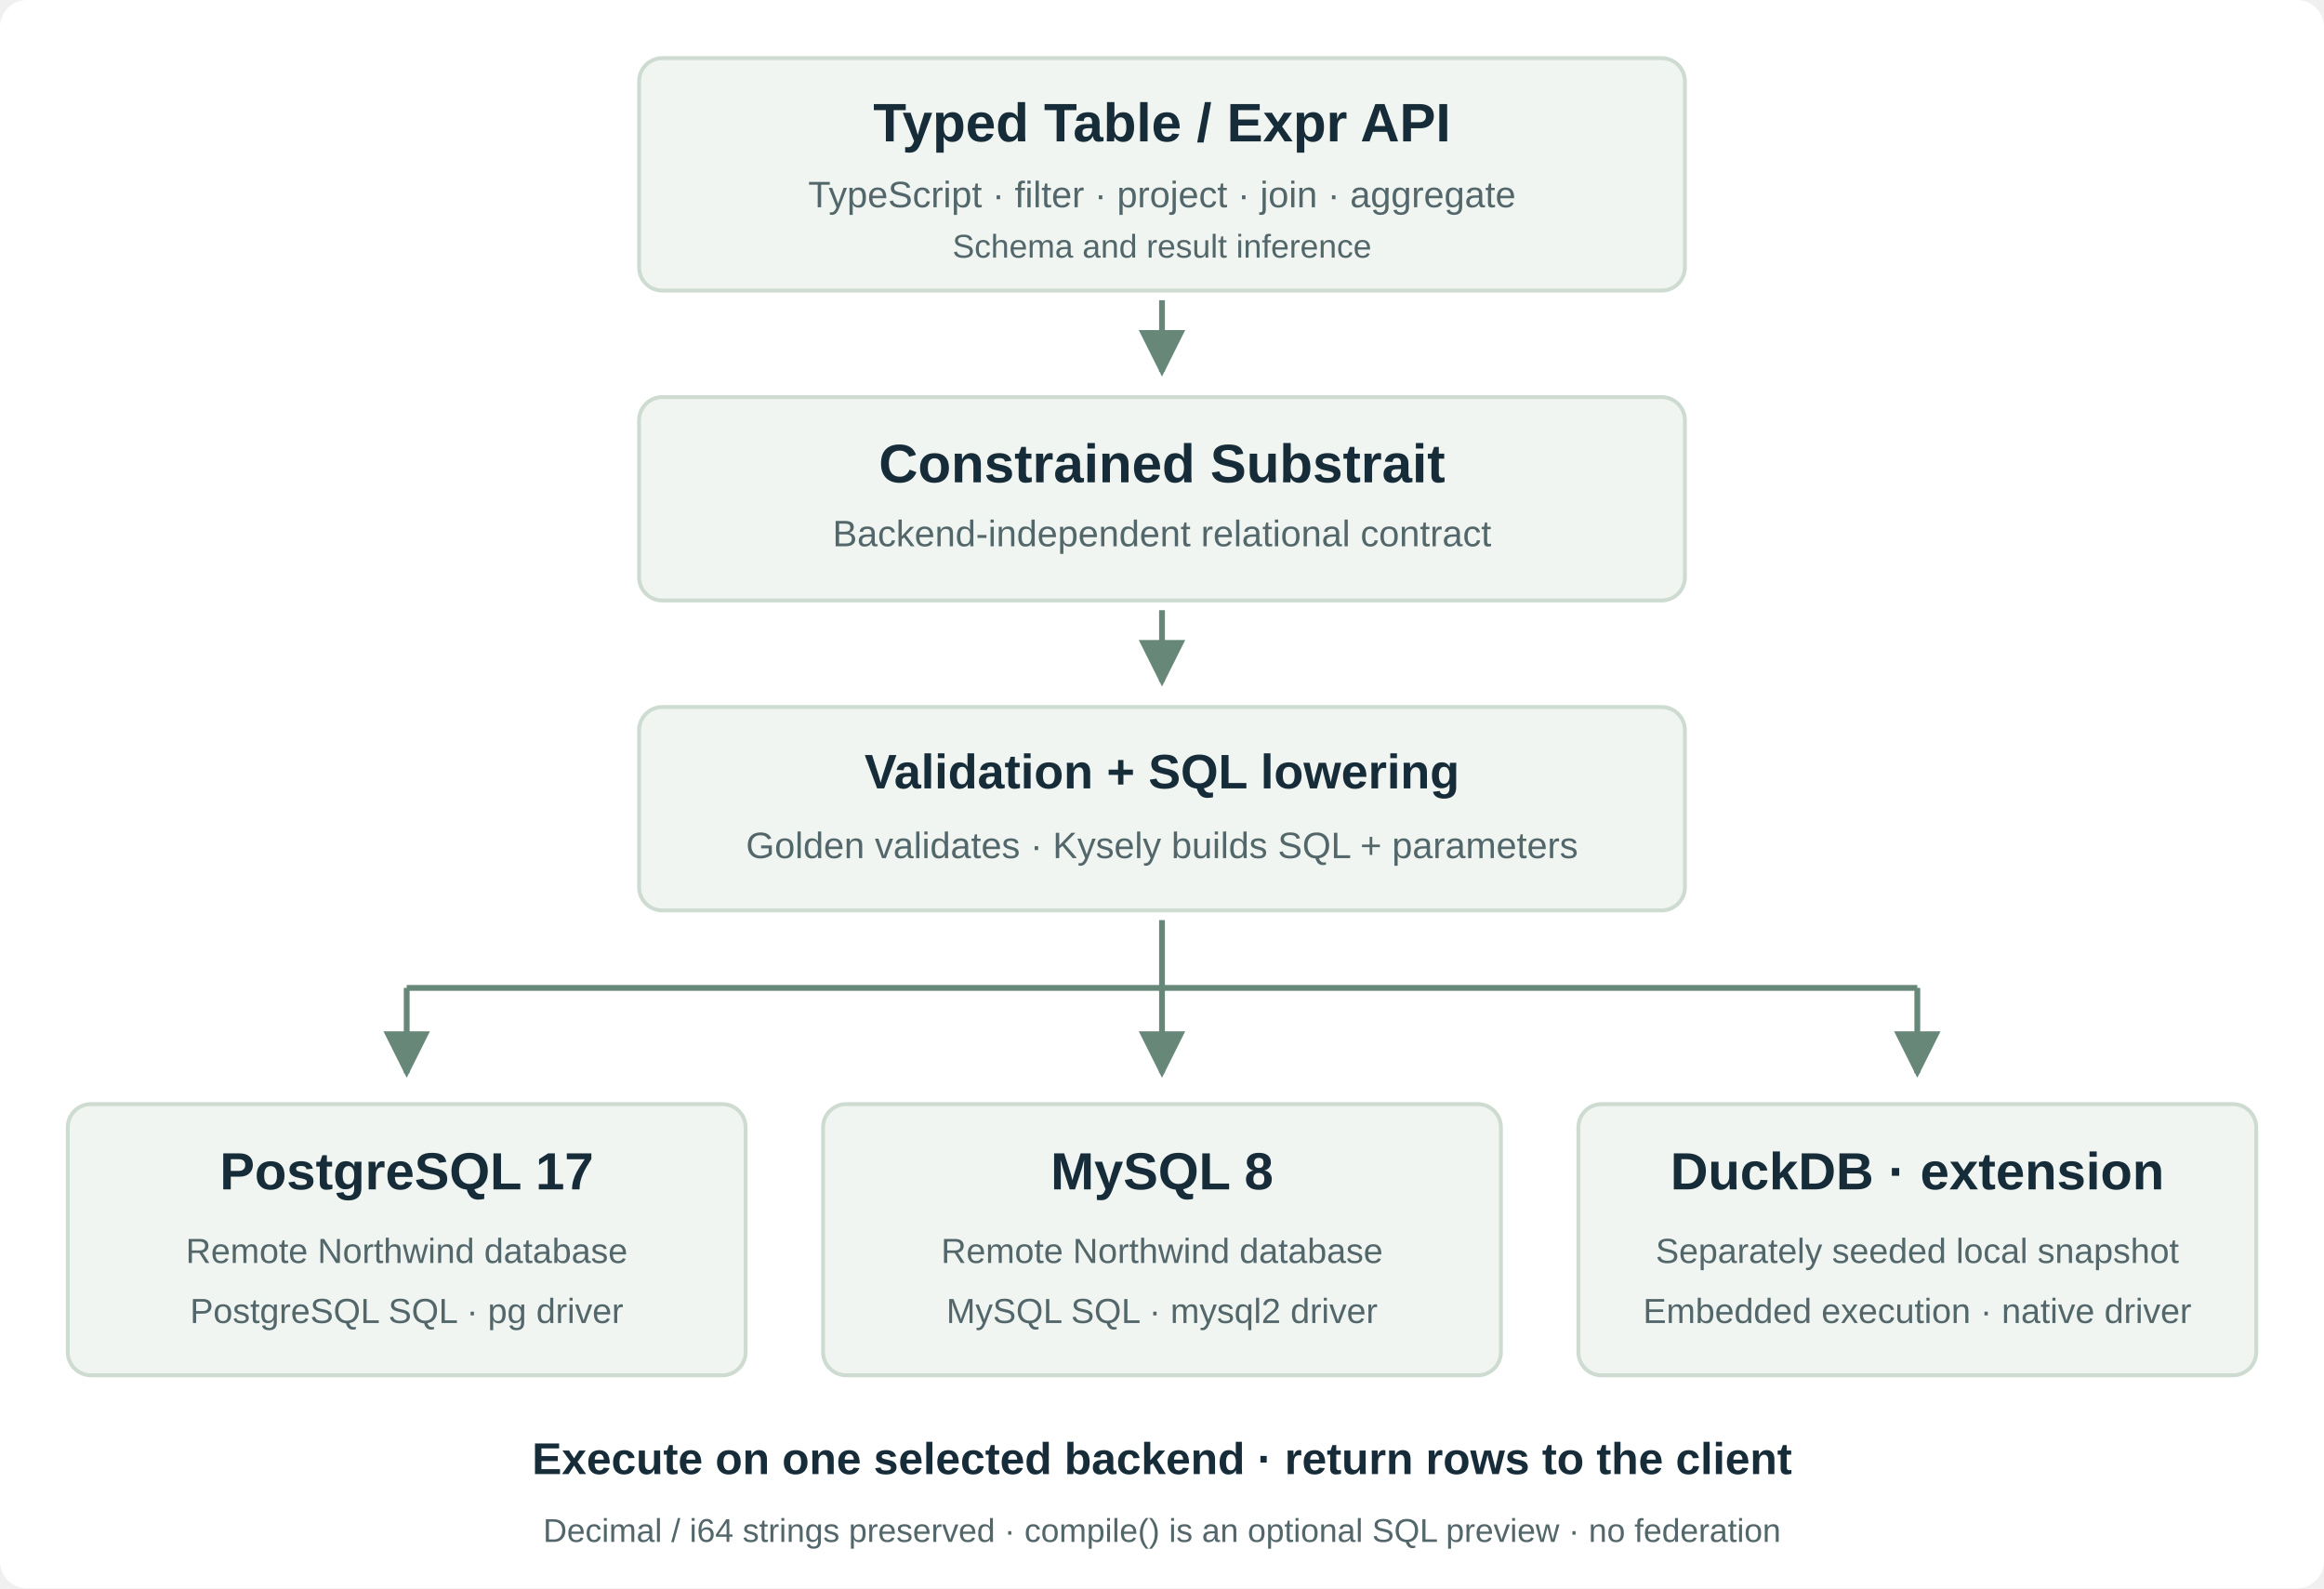
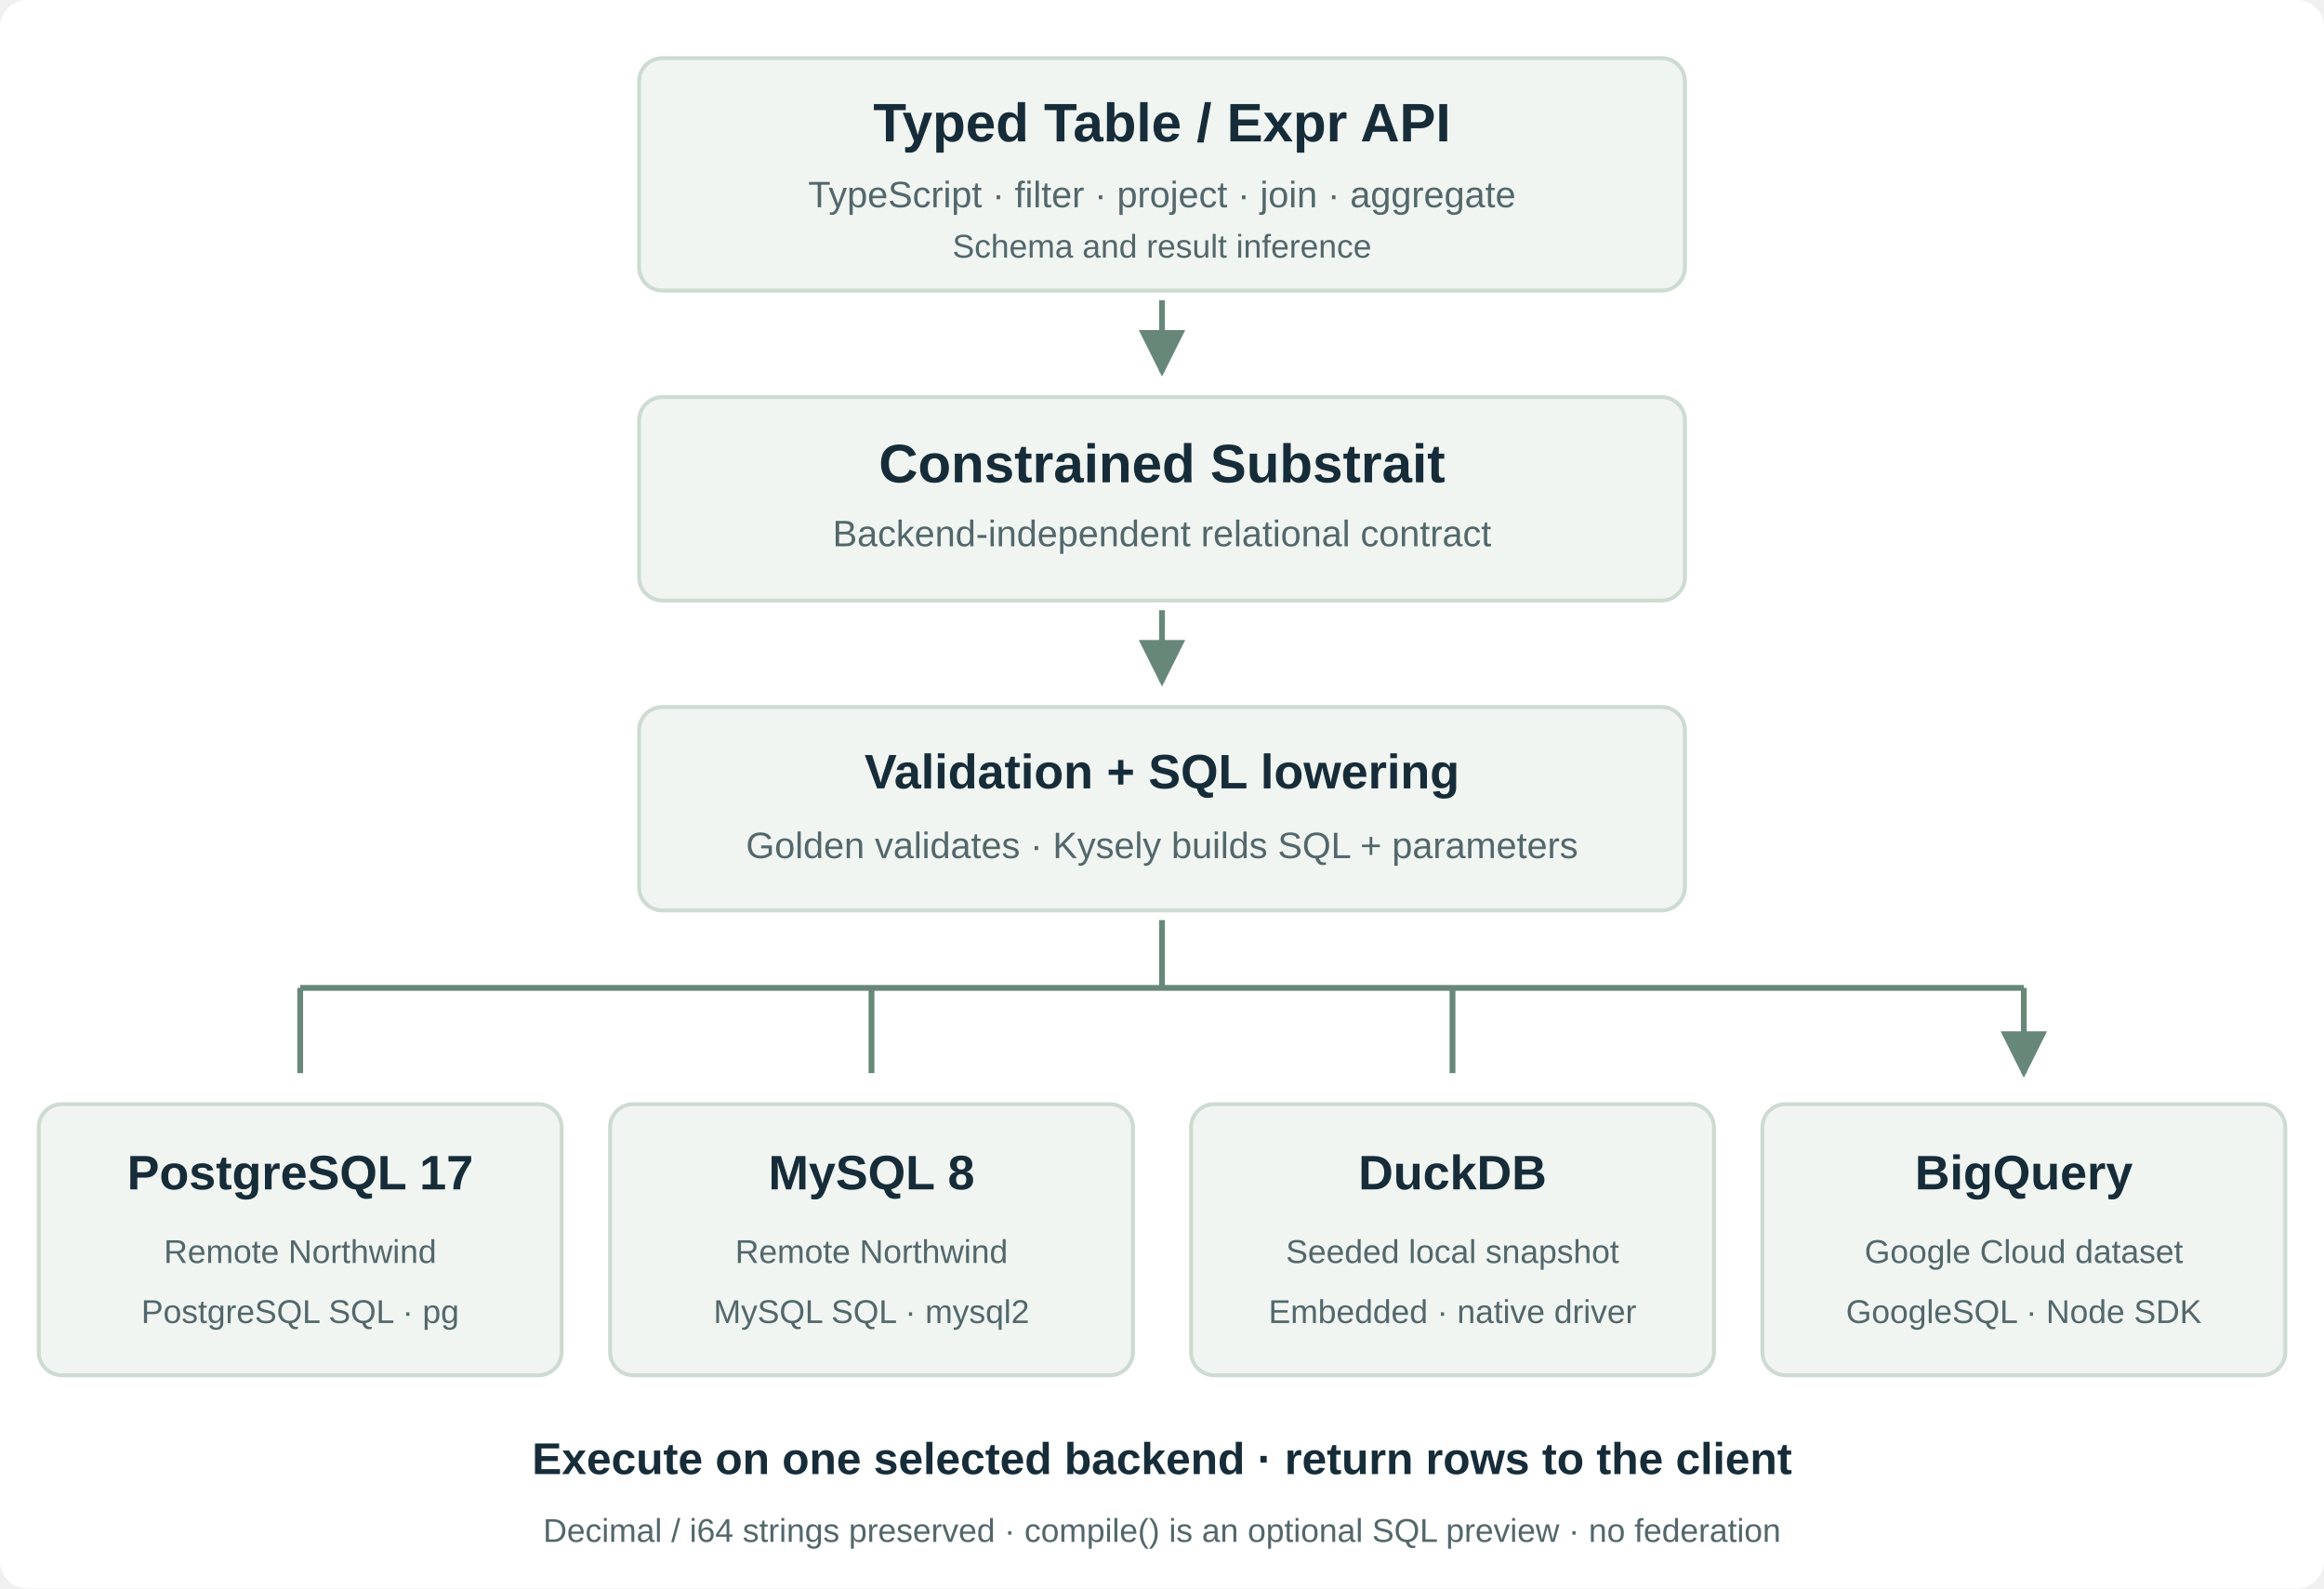
<svg xmlns="http://www.w3.org/2000/svg" width="1200" height="820" viewBox="0 0 1200 820" role="img" aria-labelledby="title desc">
  <defs>
    <marker id="arrow" viewBox="0 0 10 10" refX="9" refY="5" markerWidth="8" markerHeight="8" orient="auto">
      <path d="M0 0 10 5 0 10z" fill="#678779" />
    </marker>
  </defs>
  <rect width="1200" height="820" rx="14" fill="#fff" />
  <g font-family="Segoe UI,Arial,sans-serif" text-anchor="middle">
    <rect x="330" y="30" width="540" height="120" rx="12" fill="#f0f5f1" stroke="#cddbd1" stroke-width="2" />
    <text x="600" y="73" font-size="28" font-weight="600" fill="#172c39">Typed Table / Expr API</text>
    <text x="600" y="107" font-size="19" fill="#53676b">TypeScript · filter · project · join · aggregate</text>
    <text x="600" y="133" font-size="17" fill="#53676b">Schema and result inference</text>
    <path d="M600 155V192" stroke="#678779" stroke-width="3" fill="none" marker-end="url(#arrow)" />
    <rect x="330" y="205" width="540" height="105" rx="12" fill="#f0f5f1" stroke="#cddbd1" stroke-width="2" />
    <text x="600" y="249" font-size="28" font-weight="600" fill="#172c39">Constrained Substrait</text>
    <text x="600" y="282" font-size="19" fill="#53676b">Backend-independent relational contract</text>
    <path d="M600 315V352" stroke="#678779" stroke-width="3" fill="none" marker-end="url(#arrow)" />
    <rect x="330" y="365" width="540" height="105" rx="12" fill="#f0f5f1" stroke="#cddbd1" stroke-width="2" />
    <text x="600" y="407" font-size="25" font-weight="600" fill="#172c39">Validation + SQL lowering</text>
    <text x="600" y="443" font-size="19" fill="#53676b">Golden validates · Kysely builds SQL + parameters</text>
-     <path d="M600 475V510 M210 510H990" stroke="#678779" stroke-width="3" fill="none" />
-     <path d="M600 510V554" stroke="#678779" stroke-width="3" fill="none" marker-end="url(#arrow)" />
-     <path d="M990 510V554" stroke="#678779" stroke-width="3" fill="none" marker-end="url(#arrow)" />
-     <path d="M210 510V554" stroke="#678779" stroke-width="3" fill="none" marker-end="url(#arrow)" />
-     <rect x="35" y="570" width="350" height="140" rx="12" fill="#f0f5f1" stroke="#cddbd1" stroke-width="2" />
-     <text x="210" y="614" font-size="27" font-weight="600" fill="#172c39">PostgreSQL 17</text>
-     <text x="210" y="652" font-size="18" fill="#53676b">Remote Northwind database</text>
-     <text x="210" y="683" font-size="18" fill="#53676b">PostgreSQL SQL · pg driver</text>
-     <rect x="425" y="570" width="350" height="140" rx="12" fill="#f0f5f1" stroke="#cddbd1" stroke-width="2" />
-     <text x="600" y="614" font-size="27" font-weight="600" fill="#172c39">MySQL 8</text>
-     <text x="600" y="652" font-size="18" fill="#53676b">Remote Northwind database</text>
-     <text x="600" y="683" font-size="18" fill="#53676b">MySQL SQL · mysql2 driver</text>
-     <rect x="815" y="570" width="350" height="140" rx="12" fill="#f0f5f1" stroke="#cddbd1" stroke-width="2" />
-     <text x="990" y="614" font-size="27" font-weight="600" fill="#172c39">DuckDB · extension</text>
-     <text x="990" y="652" font-size="18" fill="#53676b">Separately seeded local snapshot</text>
-     <text x="990" y="683" font-size="18" fill="#53676b">Embedded execution · native driver</text>
+     <path d="M600 475V510 M155 510H1045" stroke="#678779" stroke-width="3" fill="none" />
+     <path d="M155 510V554 M450 510V554 M750 510V554 M1045 510V554" stroke="#678779" stroke-width="3" fill="none" marker-end="url(#arrow)" />
+     <rect x="20" y="570" width="270" height="140" rx="12" fill="#f0f5f1" stroke="#cddbd1" stroke-width="2" />
+     <text x="155" y="614" font-size="25" font-weight="600" fill="#172c39">PostgreSQL 17</text>
+     <text x="155" y="652" font-size="17" fill="#53676b">Remote Northwind</text>
+     <text x="155" y="683" font-size="17" fill="#53676b">PostgreSQL SQL · pg</text>
+     <rect x="315" y="570" width="270" height="140" rx="12" fill="#f0f5f1" stroke="#cddbd1" stroke-width="2" />
+     <text x="450" y="614" font-size="25" font-weight="600" fill="#172c39">MySQL 8</text>
+     <text x="450" y="652" font-size="17" fill="#53676b">Remote Northwind</text>
+     <text x="450" y="683" font-size="17" fill="#53676b">MySQL SQL · mysql2</text>
+     <rect x="615" y="570" width="270" height="140" rx="12" fill="#f0f5f1" stroke="#cddbd1" stroke-width="2" />
+     <text x="750" y="614" font-size="25" font-weight="600" fill="#172c39">DuckDB</text>
+     <text x="750" y="652" font-size="17" fill="#53676b">Seeded local snapshot</text>
+     <text x="750" y="683" font-size="17" fill="#53676b">Embedded · native driver</text>
+     <rect x="910" y="570" width="270" height="140" rx="12" fill="#f0f5f1" stroke="#cddbd1" stroke-width="2" />
+     <text x="1045" y="614" font-size="25" font-weight="600" fill="#172c39">BigQuery</text>
+     <text x="1045" y="652" font-size="17" fill="#53676b">Google Cloud dataset</text>
+     <text x="1045" y="683" font-size="17" fill="#53676b">GoogleSQL · Node SDK</text>
    <text x="600" y="761" font-size="23" font-weight="600" fill="#172c39">Execute on one selected backend · return rows to the client</text>
    <text x="600" y="796" font-size="17" fill="#53676b">Decimal / i64 strings preserved · compile() is an optional SQL preview · no federation</text>
  </g>
</svg>
